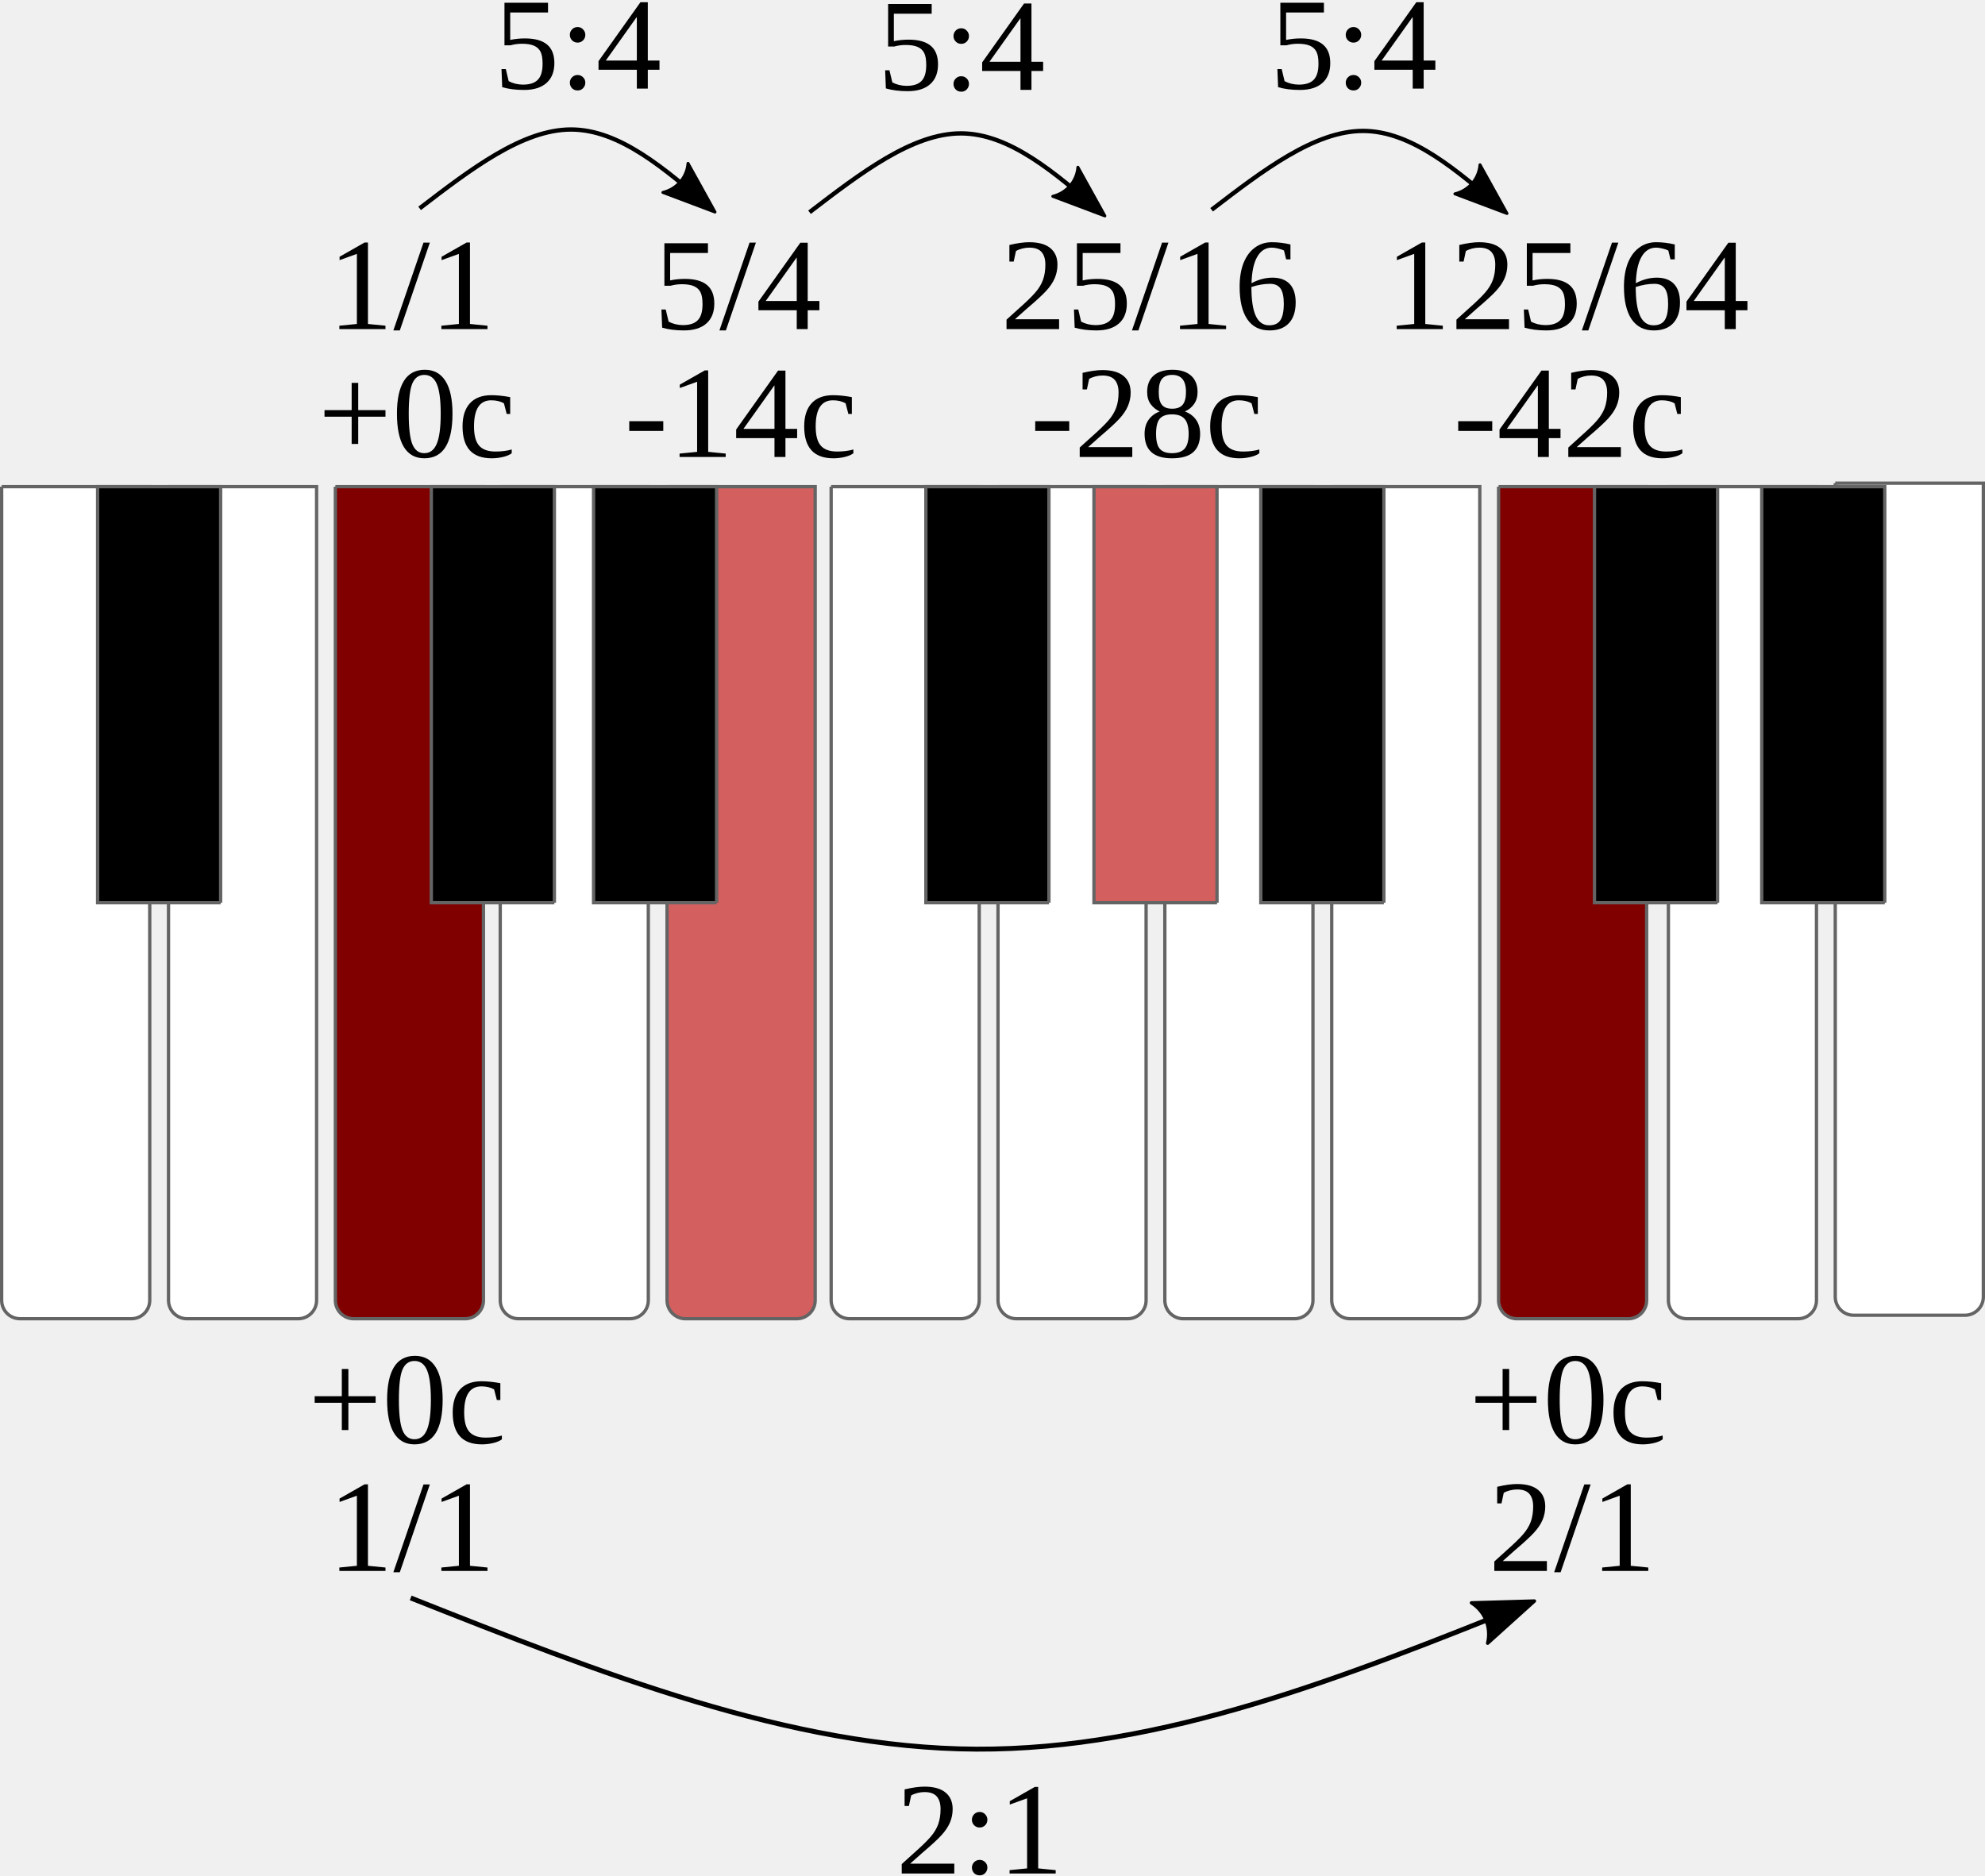
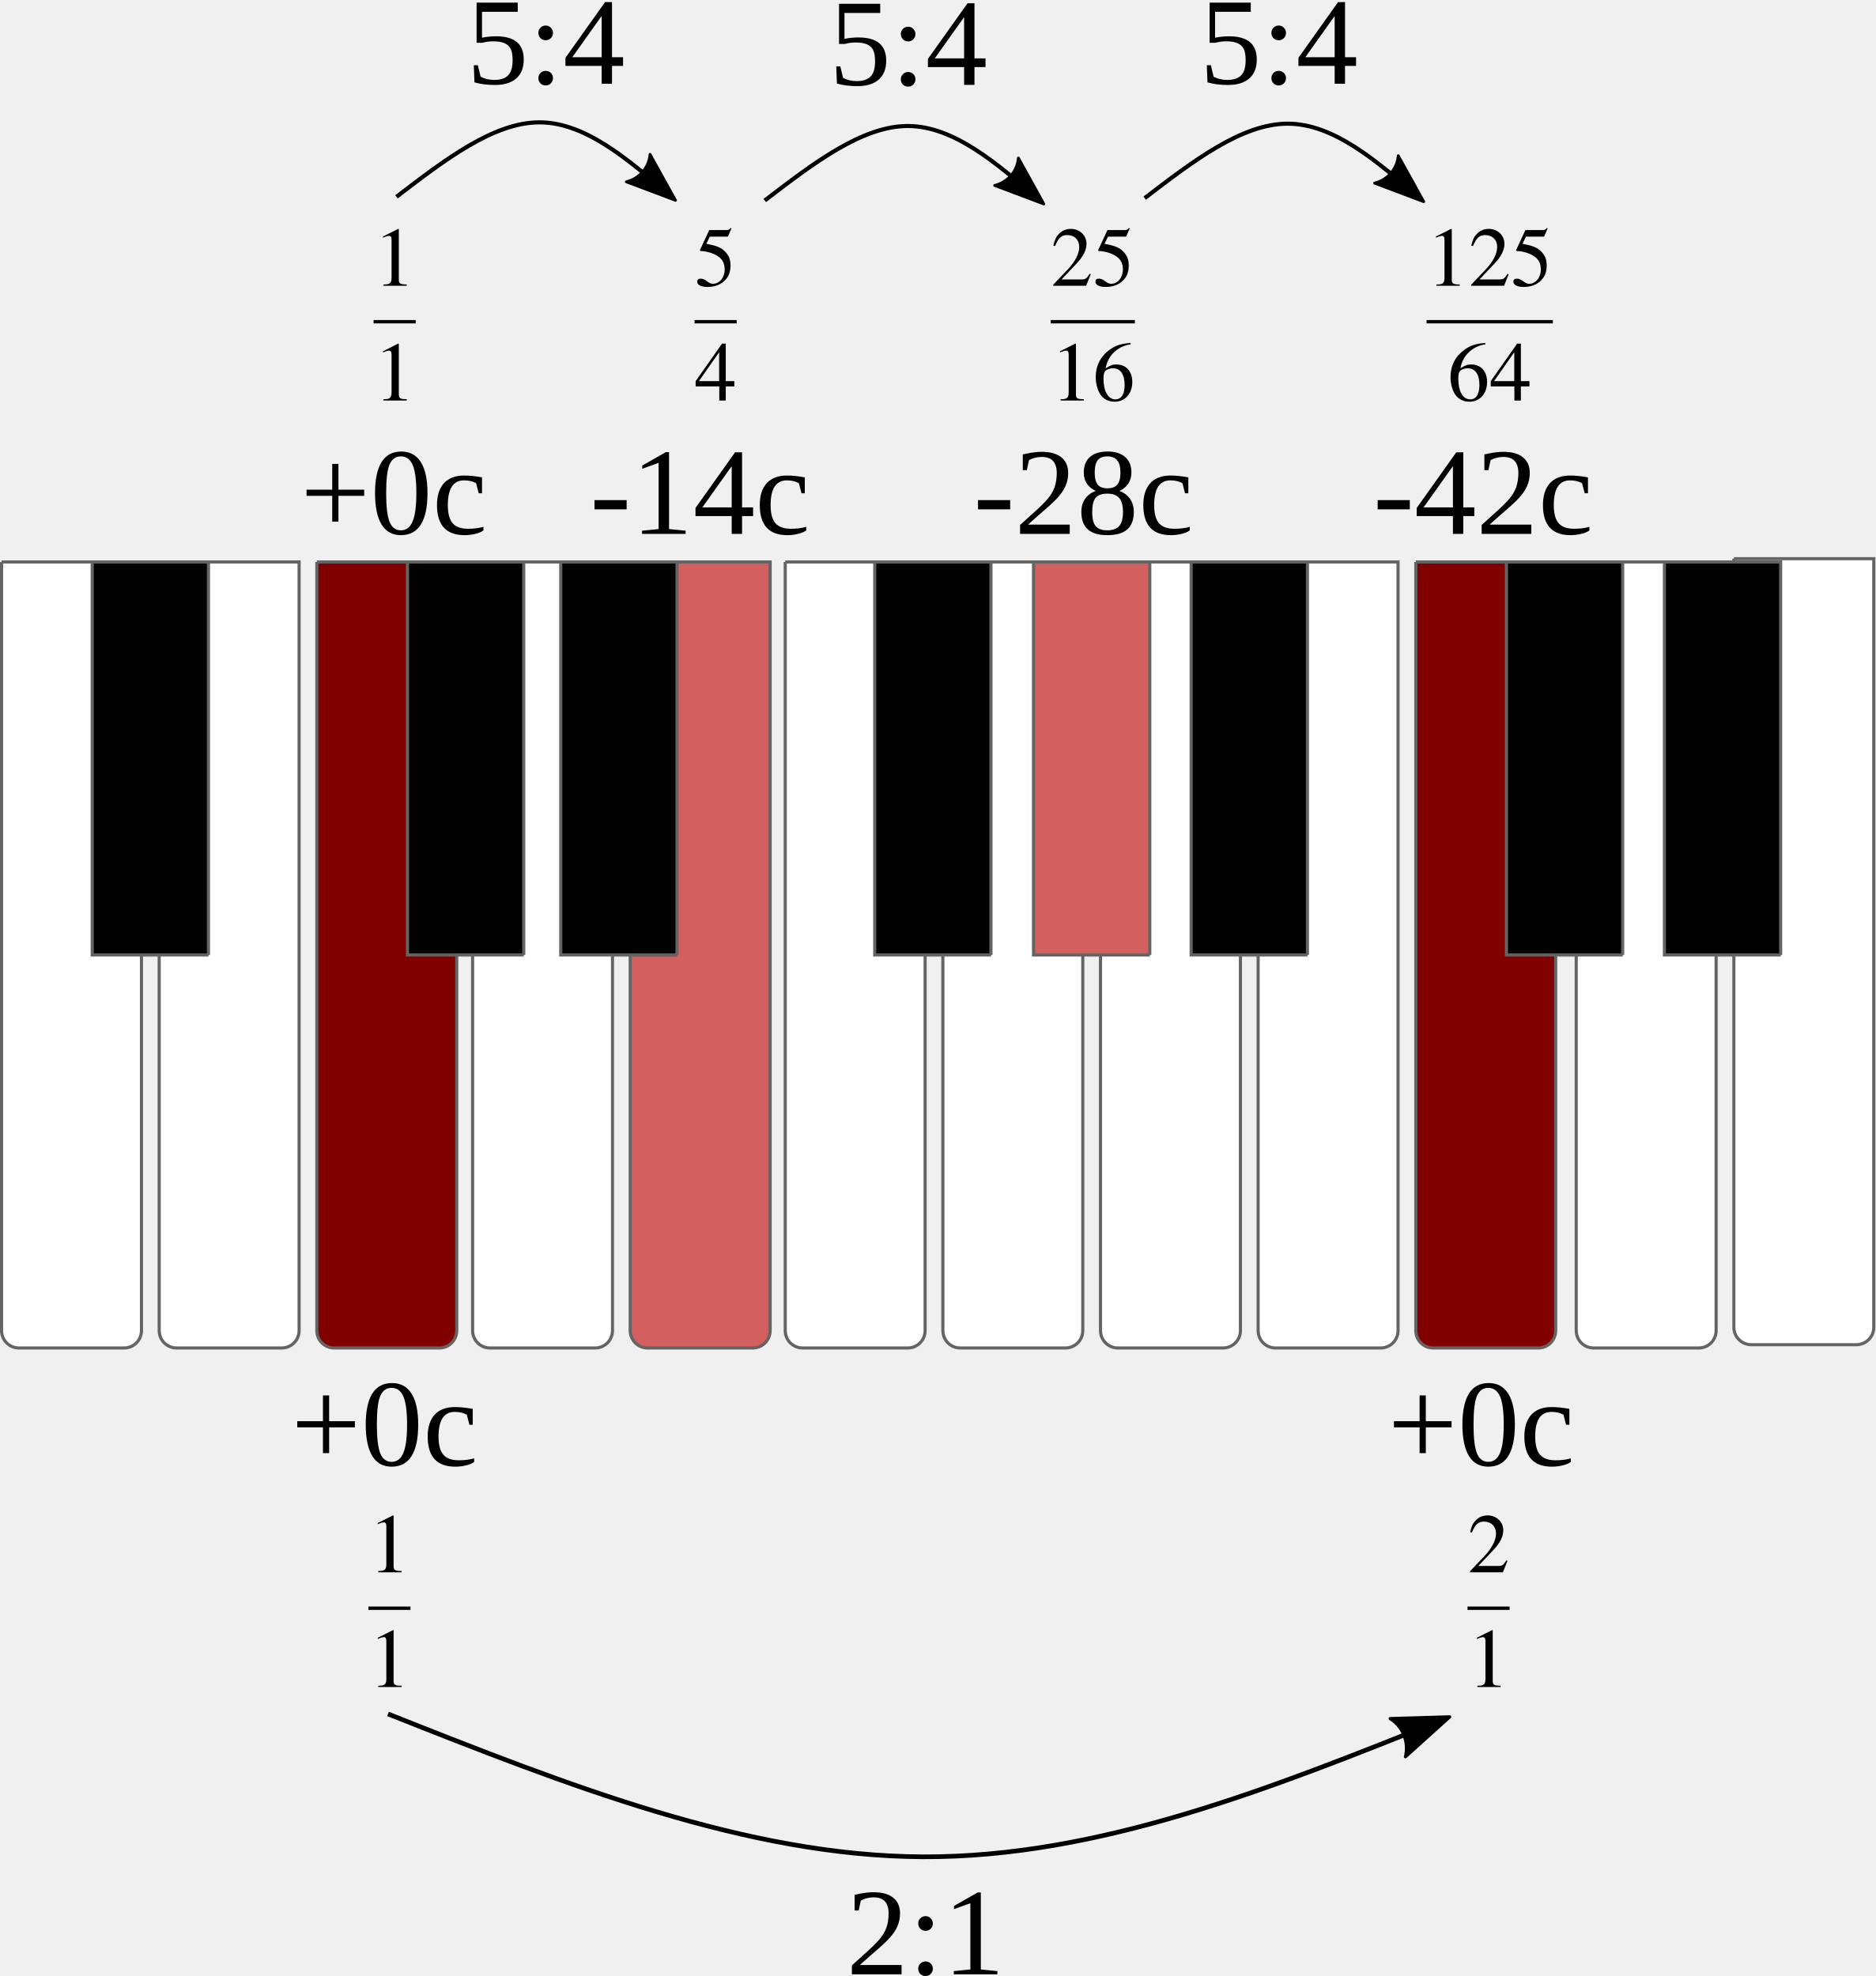
- <svg xmlns="http://www.w3.org/2000/svg" width="106.777mm" height="100.889mm" viewBox="0 0 106.777 100.889" version="1.1" id="svg8">
+ <svg xmlns="http://www.w3.org/2000/svg" xmlns:xlink="http://www.w3.org/1999/xlink" width="106.777mm" height="112.531mm" viewBox="0 0 106.777 112.531" version="1.1" id="svg8" xml:space="preserve">
  <defs id="defs2">
    <marker orient="auto" refY="0" refX="0" id="marker7453" style="overflow:visible">
      <path id="path7451" style="fill:#000000;fill-opacity:1;fill-rule:evenodd;stroke:#000000;stroke-width:0.625;stroke-linejoin:round;stroke-opacity:1" d="M 8.719,4.034 -2.207,0.016 8.719,-4.002 c -1.745,2.372 -1.735,5.617 -6e-7,8.035 z" transform="matrix(-1.1,0,0,-1.1,-1.1,0)" />
    </marker>
    <marker orient="auto" refY="0" refX="0" id="Arrow2Lend" style="overflow:visible">
      <path id="path5904" style="fill:#000000;fill-opacity:1;fill-rule:evenodd;stroke:#000000;stroke-width:0.625;stroke-linejoin:round;stroke-opacity:1" d="M 8.719,4.034 -2.207,0.016 8.719,-4.002 c -1.745,2.372 -1.735,5.617 -6e-7,8.035 z" transform="matrix(-1.1,0,0,-1.1,-1.1,0)" />
    </marker>
    <marker orient="auto" refY="0" refX="0" id="Arrow1Lend" style="overflow:visible">
      <path id="path5886" d="M 0,0 5,-5 -12.5,0 5,5 Z" style="fill:#000000;fill-opacity:1;fill-rule:evenodd;stroke:#000000;stroke-width:1pt;stroke-opacity:1" transform="matrix(-0.8,0,0,-0.8,-10,0)" />
    </marker>
    <marker orient="auto" refY="0" refX="0" id="Arrow2Lend-1" style="overflow:visible">
      <path id="path5904-6" style="fill:#000000;fill-opacity:1;fill-rule:evenodd;stroke:#000000;stroke-width:0.625;stroke-linejoin:round;stroke-opacity:1" d="M 8.719,4.034 -2.207,0.016 8.719,-4.002 c -1.745,2.372 -1.735,5.617 -6e-7,8.035 z" transform="matrix(-1.1,0,0,-1.1,-1.1,0)" />
    </marker>
    <marker orient="auto" refY="0" refX="0" id="Arrow2Lend-7" style="overflow:visible">
      <path id="path5904-9" style="fill:#000000;fill-opacity:1;fill-rule:evenodd;stroke:#000000;stroke-width:0.625;stroke-linejoin:round;stroke-opacity:1" d="M 8.719,4.034 -2.207,0.016 8.719,-4.002 c -1.745,2.372 -1.735,5.617 -6e-7,8.035 z" transform="matrix(-1.1,0,0,-1.1,-1.1,0)" />
    </marker>
+     <g id="g2068">
+       <g id="glyph-0-0" />
+       <g id="glyph-0-1">
+         <path d="m 2.906,-6.734 -1.797,0.906 V -5.688 C 1.219,-5.734 1.328,-5.781 1.375,-5.797 1.562,-5.875 1.719,-5.906 1.828,-5.906 2.031,-5.906 2.125,-5.766 2.125,-5.438 v 4.516 c 0,0.328 -0.078,0.547 -0.234,0.641 -0.156,0.094 -0.297,0.125 -0.719,0.125 V 0 h 2.75 v -0.156 c -0.781,0 -0.938,-0.109 -0.938,-0.578 V -6.719 Z m 0,0" id="path2053" />
+       </g>
+       <g id="glyph-0-2">
+         <path d="m 1.797,-5.812 h 1.969 c 0.156,0 0.188,-0.016 0.219,-0.094 l 0.375,-0.875 L 4.281,-6.859 C 4.125,-6.656 4.031,-6.594 3.812,-6.594 H 1.734 l -1.094,2.359 c 0,0.016 0,0.031 0,0.047 0,0.047 0.031,0.078 0.109,0.078 0.328,0 0.719,0.078 1.141,0.203 1.141,0.375 1.672,0.984 1.672,1.969 0,0.953 -0.609,1.703 -1.391,1.703 -0.203,0 -0.375,-0.062 -0.672,-0.281 C 1.188,-0.75 0.953,-0.844 0.75,-0.844 c -0.297,0 -0.438,0.109 -0.438,0.359 0,0.391 0.469,0.625 1.219,0.625 0.844,0 1.562,-0.266 2.062,-0.781 C 4.047,-1.094 4.25,-1.656 4.25,-2.406 c 0,-0.719 -0.188,-1.188 -0.688,-1.688 -0.438,-0.438 -1,-0.656 -2.172,-0.875 z m 0,0" id="path2056" />
+       </g>
+       <g id="glyph-0-3">
+         <path d="M 4.703,-2.297 H 3.688 v -4.438 H 3.25 l -3.125,4.438 v 0.625 H 2.922 V 0 H 3.688 v -1.672 h 1.016 z m -1.797,0 H 0.516 L 2.906,-5.719 Z m 0,0" id="path2059" />
+       </g>
+       <g id="glyph-0-4">
+         <path d="m 4.734,-1.359 -0.125,-0.062 C 4.234,-0.844 4.109,-0.75 3.656,-0.75 h -2.375 l 1.672,-1.766 c 0.891,-0.922 1.281,-1.688 1.281,-2.453 0,-1 -0.812,-1.766 -1.859,-1.766 -0.547,0 -1.062,0.219 -1.422,0.609 C 0.625,-5.781 0.484,-5.469 0.312,-4.75 l 0.203,0.047 C 0.922,-5.688 1.281,-6 1.969,-6 2.797,-6 3.375,-5.438 3.375,-4.594 3.375,-3.812 2.906,-2.891 2.078,-2 l -1.781,1.875 V 0 H 4.188 Z m 0,0" id="path2062" />
+       </g>
+       <g id="glyph-0-5">
+         <path d="M 4.453,-6.812 C 3.312,-6.719 2.734,-6.531 2,-6.016 0.922,-5.25 0.344,-4.109 0.344,-2.781 c 0,0.875 0.266,1.75 0.688,2.25 0.391,0.438 0.922,0.672 1.547,0.672 1.234,0 2.094,-0.953 2.094,-2.328 0,-1.266 -0.734,-2.078 -1.875,-2.078 -0.438,0 -0.656,0.062 -1.281,0.453 C 1.781,-5.328 2.906,-6.406 4.469,-6.656 Z m -2.047,3 c 0.859,0 1.359,0.719 1.359,1.969 0,1.094 -0.391,1.703 -1.078,1.703 -0.891,0 -1.422,-0.938 -1.422,-2.484 0,-0.5 0.078,-0.781 0.281,-0.938 C 1.75,-3.719 2.062,-3.812 2.406,-3.812 Z m 0,0" id="path2065" />
+       </g>
+     </g>
  </defs>
-   <g id="layer1" transform="translate(-50.96643,-5.926479)">
+   <g id="layer1" transform="translate(-50.96643,-0.1056462)">
    <g transform="matrix(0.3527778,0,0,-0.3527778,-339.48,504.6493)" id="g3740">
      <path style="fill:#ffffff;fill-opacity:1;fill-rule:nonzero;stroke:#646464;stroke-width:0.505;stroke-opacity:1" d="m 1107.03,1339.485 h 22.58 v -124.084 c 0,-1.55 -1.258,-2.804 -2.808,-2.804 h -16.964 c -1.552,0 -2.808,1.254 -2.808,2.804 v 124.084" id="path4447" />
      <path style="fill:#ffffff;fill-opacity:1;fill-rule:nonzero;stroke:#646464;stroke-width:0.505;stroke-opacity:1" d="m 1132.471,1339.485 h 22.58 v -124.084 c 0,-1.55 -1.258,-2.804 -2.808,-2.804 h -16.964 c -1.55,0 -2.808,1.254 -2.808,2.804 v 124.084" id="path4449" />
      <path style="fill:#800000;fill-opacity:1;fill-rule:nonzero;stroke:#646464;stroke-width:0.505;stroke-opacity:1" d="m 1157.914,1339.485 h 22.582 v -124.084 c 0,-1.55 -1.262,-2.804 -2.81,-2.804 h -16.964 c -1.55,0 -2.808,1.254 -2.808,2.804 v 124.084" id="path4451" />
      <path style="fill:#ffffff;fill-opacity:1;fill-rule:nonzero;stroke:#646464;stroke-width:0.505;stroke-opacity:1" d="m 1183.055,1339.485 h 22.578 v -124.084 c 0,-1.55 -1.256,-2.804 -2.804,-2.804 h -16.97 c -1.55,0 -2.804,1.254 -2.804,2.804 v 124.084" id="path4455" />
      <path style="fill:#d35f5f;fill-opacity:1;fill-rule:nonzero;stroke:#646464;stroke-width:0.505;stroke-opacity:1" d="m 1208.492,1339.485 h 22.584 v -124.084 c 0,-1.55 -1.26,-2.804 -2.81,-2.804 h -16.964 c -1.548,0 -2.81,1.254 -2.81,2.804 v 124.084" id="path4457" />
      <path style="fill:#ffffff;fill-opacity:1;fill-rule:nonzero;stroke:#646464;stroke-width:0.505;stroke-opacity:1" d="m 1233.512,1339.485 h 22.578 v -124.084 c 0,-1.55 -1.254,-2.804 -2.804,-2.804 h -16.964 c -1.554,0 -2.81,1.254 -2.81,2.804 v 124.084" id="path4469" />
      <path style="fill:#ffffff;fill-opacity:1;fill-rule:nonzero;stroke:#646464;stroke-width:0.505;stroke-opacity:1" d="m 1258.955,1339.485 h 22.58 v -124.084 c 0,-1.55 -1.256,-2.804 -2.806,-2.804 h -16.968 c -1.55,0 -2.806,1.254 -2.806,2.804 v 124.084" id="path4471" />
      <path style="fill:#ffffff;fill-opacity:1;fill-rule:nonzero;stroke:#646464;stroke-width:0.505;stroke-opacity:1" d="m 1284.394,1339.485 h 22.584 v -124.084 c 0,-1.55 -1.26,-2.804 -2.81,-2.804 h -16.964 c -1.548,0 -2.81,1.254 -2.81,2.804 v 124.084" id="path4473" />
      <path style="fill:#ffffff;fill-opacity:1;fill-rule:nonzero;stroke:#646464;stroke-width:0.505;stroke-opacity:1" d="m 1309.839,1339.485 h 22.578 v -124.084 c 0,-1.55 -1.256,-2.804 -2.804,-2.804 h -16.97 c -1.55,0 -2.804,1.254 -2.804,2.804 v 124.084" id="path4475" />
      <path style="fill:#800000;fill-opacity:1;fill-rule:nonzero;stroke:#646464;stroke-width:0.505;stroke-opacity:1" d="m 1335.282,1339.485 h 22.578 v -124.084 c 0,-1.55 -1.254,-2.804 -2.81,-2.804 h -16.964 c -1.548,0 -2.804,1.254 -2.804,2.804 v 124.084" id="path4477" />
      <path style="fill:#ffffff;fill-opacity:1;fill-rule:nonzero;stroke:#646464;stroke-width:0.505;stroke-opacity:1" d="m 1361.177,1339.485 h 22.578 v -124.084 c 0,-1.55 -1.254,-2.804 -2.804,-2.804 h -16.97 c -1.548,0 -2.804,1.254 -2.804,2.804 v 124.084" id="path4481" />
      <path style="fill:#ffffff;fill-opacity:1;fill-rule:nonzero;stroke:#646464;stroke-width:0.505;stroke-opacity:1" d="m 1386.62,1340.016 h 22.58 v -124.084 c 0,-1.55 -1.262,-2.804 -2.81,-2.804 h -16.964 c -1.55,0 -2.806,1.254 -2.806,2.804 v 124.084" id="path4483" />
      <path style="fill:#000000;fill-opacity:1;fill-rule:nonzero;stroke:#646464;stroke-width:0.505;stroke-opacity:1" d="m 1140.421,1276.038 h -18.762 v 63.447 h 18.762 v -63.447" id="path4463" />
      <path style="fill:#000000;fill-opacity:1;fill-rule:nonzero;stroke:#646464;stroke-width:0.505;stroke-opacity:1" d="m 1191.31,1276.038 h -18.768 v 63.447 h 18.768 v -63.447" id="path4465" />
      <path style="fill:#000000;fill-opacity:1;fill-rule:nonzero;stroke:#646464;stroke-width:0.505;stroke-opacity:1" d="m 1216.047,1276.038 h -18.762 v 63.447 h 18.762 v -63.447" id="path4467" />
      <path style="fill:#000000;fill-opacity:1;fill-rule:nonzero;stroke:#646464;stroke-width:0.505;stroke-opacity:1" d="m 1266.716,1276.038 h -18.76 v 63.447 h 18.76 v -63.447" id="path4485" />
      <path style="fill:#d35f5f;fill-opacity:1;fill-rule:nonzero;stroke:#646464;stroke-width:0.505;stroke-opacity:1" d="m 1292.348,1276.038 h -18.762 v 63.447 h 18.762 v -63.447" id="path4487" />
      <path style="fill:#000000;fill-opacity:1;fill-rule:nonzero;stroke:#646464;stroke-width:0.505;stroke-opacity:1" d="m 1317.791,1276.038 h -18.766 v 63.447 h 18.766 v -63.447" id="path4489" />
      <path style="fill:#000000;fill-opacity:1;fill-rule:nonzero;stroke:#646464;stroke-width:0.505;stroke-opacity:1" d="m 1368.674,1276.038 h -18.766 v 63.447 h 18.766 v -63.447" id="path4491" />
      <path style="fill:#000000;fill-opacity:1;fill-rule:nonzero;stroke:#646464;stroke-width:0.505;stroke-opacity:1" d="m 1394.168,1276.038 h -18.76 v 63.447 h 18.76 v -63.447" id="path4493" />
-       <path style="fill:none;stroke:#000000;stroke-width:0.751;stroke-linecap:butt;stroke-linejoin:miter;stroke-miterlimit:4;stroke-dasharray:none;stroke-opacity:1;marker-end:url(#Arrow2Lend)" d="m 1169.665,1369.921 c 8.896,6.816 17.791,13.632 26.178,13.636 8.387,0 16.267,-6.803 24.147,-13.61" id="path5879" transform="matrix(0.8818076,0,0,0.8818076,139.3434,173.9222)" />
-       <path style="fill:none;stroke:#000000;stroke-width:0.751;stroke-linecap:butt;stroke-linejoin:miter;stroke-miterlimit:4;stroke-dasharray:none;stroke-opacity:1;marker-end:url(#Arrow2Lend-1)" d="m 1169.665,1369.921 c 8.896,6.816 17.791,13.632 26.178,13.636 8.387,0 16.267,-6.803 24.147,-13.61" id="path5879-9" transform="matrix(0.8818076,0,0,0.8818076,198.7932,173.3307)" />
-       <path style="fill:none;stroke:#000000;stroke-width:0.751;stroke-linecap:butt;stroke-linejoin:miter;stroke-miterlimit:4;stroke-dasharray:none;stroke-opacity:1;marker-end:url(#Arrow2Lend-7)" d="m 1169.665,1369.921 c 8.896,6.816 17.791,13.632 26.178,13.636 8.387,0 16.267,-6.803 24.147,-13.61" id="path5879-6" transform="matrix(0.8818076,0,0,0.8818076,260.1057,173.7057)" />
-       <path style="fill:none;stroke:#000000;stroke-width:0.75px;stroke-linecap:butt;stroke-linejoin:round;stroke-opacity:1;marker-end:url(#marker7453)" d="m 1169.665,1222.887 c 28.92,-11.461 57.841,-22.923 86.244,-23.061 28.404,-0.138 56.29,11.046 84.176,22.23" id="path7447" transform="translate(-0.2651651,-52.8672)" />
-       <text transform="scale(1,-1)" id="text7923" y="-1399.999" x="1240.588" style="font-style:normal;font-variant:normal;font-weight:normal;font-stretch:normal;font-size:20px;line-height:1.25;font-family:'Times New Roman';-inkscape-font-specification:'Times New Roman, ';letter-spacing:0px;word-spacing:0px;fill:#000000;fill-opacity:1;stroke:none;stroke-width:0.75" xml:space="preserve">
-         <tspan style="font-style:normal;font-variant:normal;font-weight:normal;font-stretch:normal;font-size:20px;font-family:'Times New Roman';-inkscape-font-specification:'Times New Roman, ';stroke-width:0.75" y="-1399.999" x="1240.588" id="tspan7921">5:4</tspan>
+       <path style="fill:none;stroke:#000000;stroke-width:0.662;stroke-linecap:butt;stroke-linejoin:miter;stroke-miterlimit:4;stroke-dasharray:none;stroke-opacity:1;marker-end:url(#Arrow2Lend)" d="m 1170.763,1398.429 c 7.844,6.011 15.688,12.021 23.084,12.024 7.396,0 14.345,-5.999 21.293,-12.002" id="path5879" />
+       <path style="fill:none;stroke:#000000;stroke-width:0.662;stroke-linecap:butt;stroke-linejoin:miter;stroke-miterlimit:4;stroke-dasharray:none;stroke-opacity:1;marker-end:url(#Arrow2Lend-1)" d="m 1230.212,1397.838 c 7.844,6.011 15.688,12.021 23.084,12.024 7.396,0 14.345,-5.999 21.293,-12.002" id="path5879-9" />
+       <path style="fill:none;stroke:#000000;stroke-width:0.662;stroke-linecap:butt;stroke-linejoin:miter;stroke-miterlimit:4;stroke-dasharray:none;stroke-opacity:1;marker-end:url(#Arrow2Lend-7)" d="m 1291.525,1398.213 c 7.844,6.011 15.688,12.021 23.084,12.024 7.396,0 14.345,-5.999 21.293,-12.002" id="path5879-6" />
+       <path style="fill:none;stroke:#000000;stroke-width:0.75px;stroke-linecap:butt;stroke-linejoin:round;stroke-opacity:1;marker-end:url(#marker7453)" d="m 1169.399,1153.52 c 28.92,-11.461 57.841,-22.923 86.244,-23.061 28.404,-0.138 56.29,11.046 84.176,22.23" id="path7447" />
+       <text transform="scale(1,-1)" id="text7923" y="-1416.499" x="1240.588" style="font-style:normal;font-variant:normal;font-weight:normal;font-stretch:normal;font-size:20px;line-height:1.25;font-family:'Times New Roman';-inkscape-font-specification:'Times New Roman, ';letter-spacing:0px;word-spacing:0px;fill:#000000;fill-opacity:1;stroke:none;stroke-width:0.75" xml:space="preserve">
+         <tspan style="font-style:normal;font-variant:normal;font-weight:normal;font-stretch:normal;font-size:20px;font-family:'Times New Roman';-inkscape-font-specification:'Times New Roman, ';stroke-width:0.75" y="-1416.499" x="1240.588" id="tspan7921">5:4</tspan>
      </text>
-       <text id="text7923-5" y="-1400.187" x="1182.088" style="font-style:normal;font-variant:normal;font-weight:normal;font-stretch:normal;font-size:20px;line-height:1.25;font-family:'Times New Roman';-inkscape-font-specification:'Times New Roman, ';letter-spacing:0px;word-spacing:0px;fill:#000000;fill-opacity:1;stroke:none;stroke-width:0.75" xml:space="preserve" transform="scale(1,-1)">
-         <tspan style="font-style:normal;font-variant:normal;font-weight:normal;font-stretch:normal;font-size:20px;font-family:'Times New Roman';-inkscape-font-specification:'Times New Roman, ';stroke-width:0.75" y="-1400.187" x="1182.088" id="tspan7921-7">5:4</tspan>
+       <text id="text7923-5" y="-1416.687" x="1182.088" style="font-style:normal;font-variant:normal;font-weight:normal;font-stretch:normal;font-size:20px;line-height:1.25;font-family:'Times New Roman';-inkscape-font-specification:'Times New Roman, ';letter-spacing:0px;word-spacing:0px;fill:#000000;fill-opacity:1;stroke:none;stroke-width:0.75" xml:space="preserve" transform="scale(1,-1)">
+         <tspan style="font-style:normal;font-variant:normal;font-weight:normal;font-stretch:normal;font-size:20px;font-family:'Times New Roman';-inkscape-font-specification:'Times New Roman, ';stroke-width:0.75" y="-1416.687" x="1182.088" id="tspan7921-7">5:4</tspan>
      </text>
-       <text transform="scale(1,-1)" xml:space="preserve" style="font-style:normal;font-variant:normal;font-weight:normal;font-stretch:normal;font-size:20px;line-height:1.25;font-family:'Times New Roman';-inkscape-font-specification:'Times New Roman, ';letter-spacing:0px;word-spacing:0px;fill:#000000;fill-opacity:1;stroke:none;stroke-width:0.75" x="1300.4" y="-1400.187" id="text7945">
-         <tspan id="tspan7943" x="1300.4" y="-1400.187" style="font-style:normal;font-variant:normal;font-weight:normal;font-stretch:normal;font-size:20px;font-family:'Times New Roman';-inkscape-font-specification:'Times New Roman, ';stroke-width:0.75">5:4</tspan>
+       <text transform="scale(1,-1)" xml:space="preserve" style="font-style:normal;font-variant:normal;font-weight:normal;font-stretch:normal;font-size:20px;line-height:1.25;font-family:'Times New Roman';-inkscape-font-specification:'Times New Roman, ';letter-spacing:0px;word-spacing:0px;fill:#000000;fill-opacity:1;stroke:none;stroke-width:0.75" x="1300.4" y="-1416.687" id="text7945">
+         <tspan id="tspan7943" x="1300.4" y="-1416.687" style="font-style:normal;font-variant:normal;font-weight:normal;font-stretch:normal;font-size:20px;font-family:'Times New Roman';-inkscape-font-specification:'Times New Roman, ';stroke-width:0.75">5:4</tspan>
      </text>
-       <text id="text7923-5-8" y="-1127.991" x="1243.4" style="font-style:normal;font-variant:normal;font-weight:normal;font-stretch:normal;font-size:20px;line-height:1.25;font-family:'Times New Roman';-inkscape-font-specification:'Times New Roman, ';letter-spacing:0px;word-spacing:0px;fill:#000000;fill-opacity:1;stroke:none;stroke-width:0.75" xml:space="preserve" transform="scale(1,-1)">
-         <tspan style="font-style:normal;font-variant:normal;font-weight:normal;font-stretch:normal;font-size:20px;font-family:'Times New Roman';-inkscape-font-specification:'Times New Roman, ';stroke-width:0.75" y="-1127.991" x="1243.4" id="tspan7921-7-2">2:1</tspan>
-       </text>
-       <text id="text7923-5-0" y="-1363.516" x="1156.759" style="font-style:normal;font-variant:normal;font-weight:normal;font-stretch:normal;font-size:20px;line-height:1.25;font-family:'Times New Roman';-inkscape-font-specification:'Times New Roman, ';letter-spacing:0px;word-spacing:0px;fill:#000000;fill-opacity:1;stroke:none;stroke-width:0.75" xml:space="preserve" transform="scale(1,-1)">
-         <tspan style="font-style:normal;font-variant:normal;font-weight:normal;font-stretch:normal;font-size:20px;font-family:'Times New Roman';-inkscape-font-specification:'Times New Roman, ';stroke-width:0.75" y="-1363.516" x="1156.759" id="tspan7921-7-4">1/1</tspan>
-       </text>
-       <text transform="scale(1,-1)" xml:space="preserve" style="font-style:normal;font-variant:normal;font-weight:normal;font-stretch:normal;font-size:20px;line-height:1.25;font-family:'Times New Roman';-inkscape-font-specification:'Times New Roman, ';letter-spacing:0px;word-spacing:0px;fill:#000000;fill-opacity:1;stroke:none;stroke-width:0.75" x="1206.478" y="-1363.516" id="text7991">
-         <tspan id="tspan7989" x="1206.478" y="-1363.516" style="font-style:normal;font-variant:normal;font-weight:normal;font-stretch:normal;font-size:20px;font-family:'Times New Roman';-inkscape-font-specification:'Times New Roman, ';stroke-width:0.75">5/4</tspan>
-       </text>
-       <text id="text7995" y="-1363.516" x="1317.98" style="font-style:normal;font-variant:normal;font-weight:normal;font-stretch:normal;font-size:20px;line-height:1.25;font-family:'Times New Roman';-inkscape-font-specification:'Times New Roman, ';letter-spacing:0px;word-spacing:0px;fill:#000000;fill-opacity:1;stroke:none;stroke-width:0.75" xml:space="preserve" transform="scale(1,-1)">
-         <tspan style="font-style:normal;font-variant:normal;font-weight:normal;font-stretch:normal;font-size:20px;font-family:'Times New Roman';-inkscape-font-specification:'Times New Roman, ';stroke-width:0.75" y="-1363.516" x="1317.98" id="tspan7993">125/64</tspan>
-       </text>
-       <text transform="scale(1,-1)" xml:space="preserve" style="font-style:normal;font-variant:normal;font-weight:normal;font-stretch:normal;font-size:20px;line-height:1.25;font-family:'Times New Roman';-inkscape-font-specification:'Times New Roman, ';letter-spacing:0px;word-spacing:0px;fill:#000000;fill-opacity:1;stroke:none;stroke-width:0.75" x="1259.378" y="-1363.516" id="text7999">
-         <tspan id="tspan7997" x="1259.378" y="-1363.516" style="font-style:normal;font-variant:normal;font-weight:normal;font-stretch:normal;font-size:20px;font-family:'Times New Roman';-inkscape-font-specification:'Times New Roman, ';stroke-width:0.75">25/16</tspan>
-       </text>
-       <text transform="scale(1,-1)" xml:space="preserve" style="font-style:normal;font-variant:normal;font-weight:normal;font-stretch:normal;font-size:20px;line-height:1.25;font-family:'Times New Roman';-inkscape-font-specification:'Times New Roman, ';letter-spacing:0px;word-spacing:0px;fill:#000000;fill-opacity:1;stroke:none;stroke-width:0.75" x="1156.759" y="-1174.141" id="text8123">
-         <tspan id="tspan8121" x="1156.759" y="-1174.141" style="font-style:normal;font-variant:normal;font-weight:normal;font-stretch:normal;font-size:20px;font-family:'Times New Roman';-inkscape-font-specification:'Times New Roman, ';stroke-width:0.75">1/1</tspan>
-       </text>
-       <text id="text8127" y="-1174.141" x="1333.759" style="font-style:normal;font-variant:normal;font-weight:normal;font-stretch:normal;font-size:20px;line-height:1.25;font-family:'Times New Roman';-inkscape-font-specification:'Times New Roman, ';letter-spacing:0px;word-spacing:0px;fill:#000000;fill-opacity:1;stroke:none;stroke-width:0.75" xml:space="preserve" transform="scale(1,-1)">
-         <tspan style="font-style:normal;font-variant:normal;font-weight:normal;font-stretch:normal;font-size:20px;font-family:'Times New Roman';-inkscape-font-specification:'Times New Roman, ';stroke-width:0.75" y="-1174.141" x="1333.759" id="tspan8125">2/1</tspan>
+       <text id="text7923-5-8" y="-1111.491" x="1243.4" style="font-style:normal;font-variant:normal;font-weight:normal;font-stretch:normal;font-size:20px;line-height:1.25;font-family:'Times New Roman';-inkscape-font-specification:'Times New Roman, ';letter-spacing:0px;word-spacing:0px;fill:#000000;fill-opacity:1;stroke:none;stroke-width:0.75" xml:space="preserve" transform="scale(1,-1)">
+         <tspan style="font-style:normal;font-variant:normal;font-weight:normal;font-stretch:normal;font-size:20px;font-family:'Times New Roman';-inkscape-font-specification:'Times New Roman, ';stroke-width:0.75" y="-1111.491" x="1243.4" id="tspan7921-7-2">2:1</tspan>
      </text>
      <text id="text9056" y="-1193.641" x="1153.759" style="font-style:normal;font-variant:normal;font-weight:normal;font-stretch:normal;font-size:20px;line-height:1.25;font-family:'Times New Roman';-inkscape-font-specification:'Times New Roman, ';letter-spacing:0px;word-spacing:0px;fill:#000000;fill-opacity:1;stroke:none;stroke-width:0.75" xml:space="preserve" transform="scale(1,-1)">
        <tspan style="font-style:normal;font-variant:normal;font-weight:normal;font-stretch:normal;font-size:20px;font-family:'Times New Roman';-inkscape-font-specification:'Times New Roman, ';stroke-width:0.75" y="-1193.641" x="1153.759" id="tspan9054">+0c</tspan>
      </text>
      <text transform="scale(1,-1)" xml:space="preserve" style="font-style:normal;font-variant:normal;font-weight:normal;font-stretch:normal;font-size:20px;line-height:1.25;font-family:'Times New Roman';-inkscape-font-specification:'Times New Roman, ';letter-spacing:0px;word-spacing:0px;fill:#000000;fill-opacity:1;stroke:none;stroke-width:0.75" x="1330.759" y="-1193.641" id="text9060">
        <tspan id="tspan9058" x="1330.759" y="-1193.641" style="font-style:normal;font-variant:normal;font-weight:normal;font-stretch:normal;font-size:20px;font-family:'Times New Roman';-inkscape-font-specification:'Times New Roman, ';stroke-width:0.75">+0c</tspan>
      </text>
      <text transform="scale(1,-1)" xml:space="preserve" style="font-style:normal;font-variant:normal;font-weight:normal;font-stretch:normal;font-size:20px;line-height:1.25;font-family:'Times New Roman';-inkscape-font-specification:'Times New Roman, ';letter-spacing:0px;word-spacing:0px;fill:#000000;fill-opacity:1;stroke:none;stroke-width:0.75" x="1155.259" y="-1344.016" id="text9064">
        <tspan id="tspan9062" x="1155.259" y="-1344.016" style="font-style:normal;font-variant:normal;font-weight:normal;font-stretch:normal;font-size:20px;font-family:'Times New Roman';-inkscape-font-specification:'Times New Roman, ';stroke-width:0.75">+0c</tspan>
      </text>
      <text id="text9068" y="-1344.016" x="1201.978" style="font-style:normal;font-variant:normal;font-weight:normal;font-stretch:normal;font-size:20px;line-height:1.25;font-family:'Times New Roman';-inkscape-font-specification:'Times New Roman, ';letter-spacing:0px;word-spacing:0px;fill:#000000;fill-opacity:1;stroke:none;stroke-width:0.75" xml:space="preserve" transform="scale(1,-1)">
        <tspan style="font-style:normal;font-variant:normal;font-weight:normal;font-stretch:normal;font-size:20px;font-family:'Times New Roman';-inkscape-font-specification:'Times New Roman, ';stroke-width:0.75" y="-1344.016" x="1201.978" id="tspan9066">-14c</tspan>
      </text>
      <text id="text9072" y="-1344.016" x="1263.878" style="font-style:normal;font-variant:normal;font-weight:normal;font-stretch:normal;font-size:20px;line-height:1.25;font-family:'Times New Roman';-inkscape-font-specification:'Times New Roman, ';letter-spacing:0px;word-spacing:0px;fill:#000000;fill-opacity:1;stroke:none;stroke-width:0.75" xml:space="preserve" transform="scale(1,-1)">
        <tspan style="font-style:normal;font-variant:normal;font-weight:normal;font-stretch:normal;font-size:20px;font-family:'Times New Roman';-inkscape-font-specification:'Times New Roman, ';stroke-width:0.75" y="-1344.016" x="1263.878" id="tspan9070">-28c</tspan>
      </text>
      <text transform="scale(1,-1)" xml:space="preserve" style="font-style:normal;font-variant:normal;font-weight:normal;font-stretch:normal;font-size:20px;line-height:1.25;font-family:'Times New Roman';-inkscape-font-specification:'Times New Roman, ';letter-spacing:0px;word-spacing:0px;fill:#000000;fill-opacity:1;stroke:none;stroke-width:0.75" x="1328.378" y="-1344.016" id="text9076">
        <tspan id="tspan9074" x="1328.378" y="-1344.016" style="font-style:normal;font-variant:normal;font-weight:normal;font-stretch:normal;font-size:20px;font-family:'Times New Roman';-inkscape-font-specification:'Times New Roman, ';stroke-width:0.75">-42c</tspan>
      </text>
+       <g fill="#000000" fill-opacity="1" id="g2074" transform="matrix(1.364114,0,0,-1.364114,811.4611,1579.904)">
+         <use xlink:href="#glyph-0-1" x="260.692" y="143.562" id="use2072" />
+       </g>
+       <path fill="none" stroke-width="0.543" stroke-linecap="butt" stroke-linejoin="miter" stroke="#000000" stroke-opacity="1" stroke-miterlimit="10" d="m 1167.074,1378.266 h 6.794" id="path2076" />
+       <g fill="#000000" fill-opacity="1" id="g2080" transform="matrix(1.364114,0,0,-1.364114,811.4611,1579.904)">
+         <use xlink:href="#glyph-0-1" x="260.692" y="157.141" id="use2078" />
+       </g>
+       <g fill="#000000" fill-opacity="1" id="g2084" transform="matrix(1.364114,0,0,-1.364114,839.6201,1579.904)">
+         <use xlink:href="#glyph-0-2" x="278.027" y="143.562" id="use2082" />
+       </g>
+       <path fill="none" stroke-width="0.543" stroke-linecap="butt" stroke-linejoin="miter" stroke="#000000" stroke-opacity="1" stroke-miterlimit="10" d="m 1218.881,1378.266 h 6.794" id="path2086" />
+       <g fill="#000000" fill-opacity="1" id="g2090" transform="matrix(1.364114,0,0,-1.364114,839.6201,1579.904)">
+         <use xlink:href="#glyph-0-3" x="278.027" y="157.141" id="use2088" />
+       </g>
+       <g fill="#000000" fill-opacity="1" id="g2096" transform="matrix(1.364114,0,0,-1.364114,873.4511,1579.904)">
+         <use xlink:href="#glyph-0-4" x="295.362" y="143.562" id="use2092" />
+         <use xlink:href="#glyph-0-2" x="300.343" y="143.562" id="use2094" />
+       </g>
+       <path fill="none" stroke-width="0.543" stroke-linecap="butt" stroke-linejoin="miter" stroke="#000000" stroke-opacity="1" stroke-miterlimit="10" d="m 1276.36,1378.266 h 13.588" id="path2098" />
+       <g fill="#000000" fill-opacity="1" id="g2104" transform="matrix(1.364114,0,0,-1.364114,873.4511,1579.904)">
+         <use xlink:href="#glyph-0-1" x="295.362" y="157.141" id="use2100" />
+         <use xlink:href="#glyph-0-5" x="300.343" y="157.141" id="use2102" />
+       </g>
+       <g fill="#000000" fill-opacity="1" id="g2112" transform="matrix(1.364114,0,0,-1.364114,903.6684,1579.904)">
+         <use xlink:href="#glyph-0-1" x="317.679" y="143.562" id="use2106" />
+         <use xlink:href="#glyph-0-4" x="322.66" y="143.562" id="use2108" />
+         <use xlink:href="#glyph-0-2" x="327.642" y="143.562" id="use2110" />
+       </g>
+       <path fill="none" stroke-width="0.543" stroke-linecap="butt" stroke-linejoin="miter" stroke="#000000" stroke-opacity="1" stroke-miterlimit="10" d="m 1337.019,1378.266 h 20.382" id="path2114" />
+       <g fill="#000000" fill-opacity="1" id="g2120" transform="matrix(1.364114,0,0,-1.364114,903.6684,1579.904)">
+         <use xlink:href="#glyph-0-5" x="320.169" y="157.141" id="use2116" />
+         <use xlink:href="#glyph-0-3" x="325.15" y="157.141" id="use2118" />
+       </g>
+       <g fill="#000000" fill-opacity="1" id="g2124" transform="matrix(1.364059,0,0,-1.364059,776.7941,1416.325)">
+         <use xlink:href="#glyph-0-1" x="285.499" y="175.9" id="use2122" />
+       </g>
+       <path fill="none" stroke-width="0.543" stroke-linecap="butt" stroke-linejoin="miter" stroke="#000000" stroke-opacity="1" stroke-miterlimit="10" d="m 1166.233,1170.587 h 6.794" id="path2126" />
+       <g fill="#000000" fill-opacity="1" id="g2130" transform="matrix(1.364059,0,0,-1.364059,776.7941,1416.325)">
+         <use xlink:href="#glyph-0-1" x="285.499" y="189.479" id="use2128" />
+       </g>
+       <g fill="#000000" fill-opacity="1" id="g2134" transform="matrix(1.364059,0,0,-1.364059,930.5441,1416.325)">
+         <use xlink:href="#glyph-0-4" x="302.834" y="175.9" id="use2132" />
+       </g>
+       <path fill="none" stroke-width="0.543" stroke-linecap="butt" stroke-linejoin="miter" stroke="#000000" stroke-opacity="1" stroke-miterlimit="10" d="m 1343.63,1170.587 h 6.794" id="path2136" />
+       <g fill="#000000" fill-opacity="1" id="g2140" transform="matrix(1.364059,0,0,-1.364059,930.5441,1416.325)">
+         <use xlink:href="#glyph-0-1" x="302.834" y="189.479" id="use2138" />
+       </g>
    </g>
  </g>
</svg>
